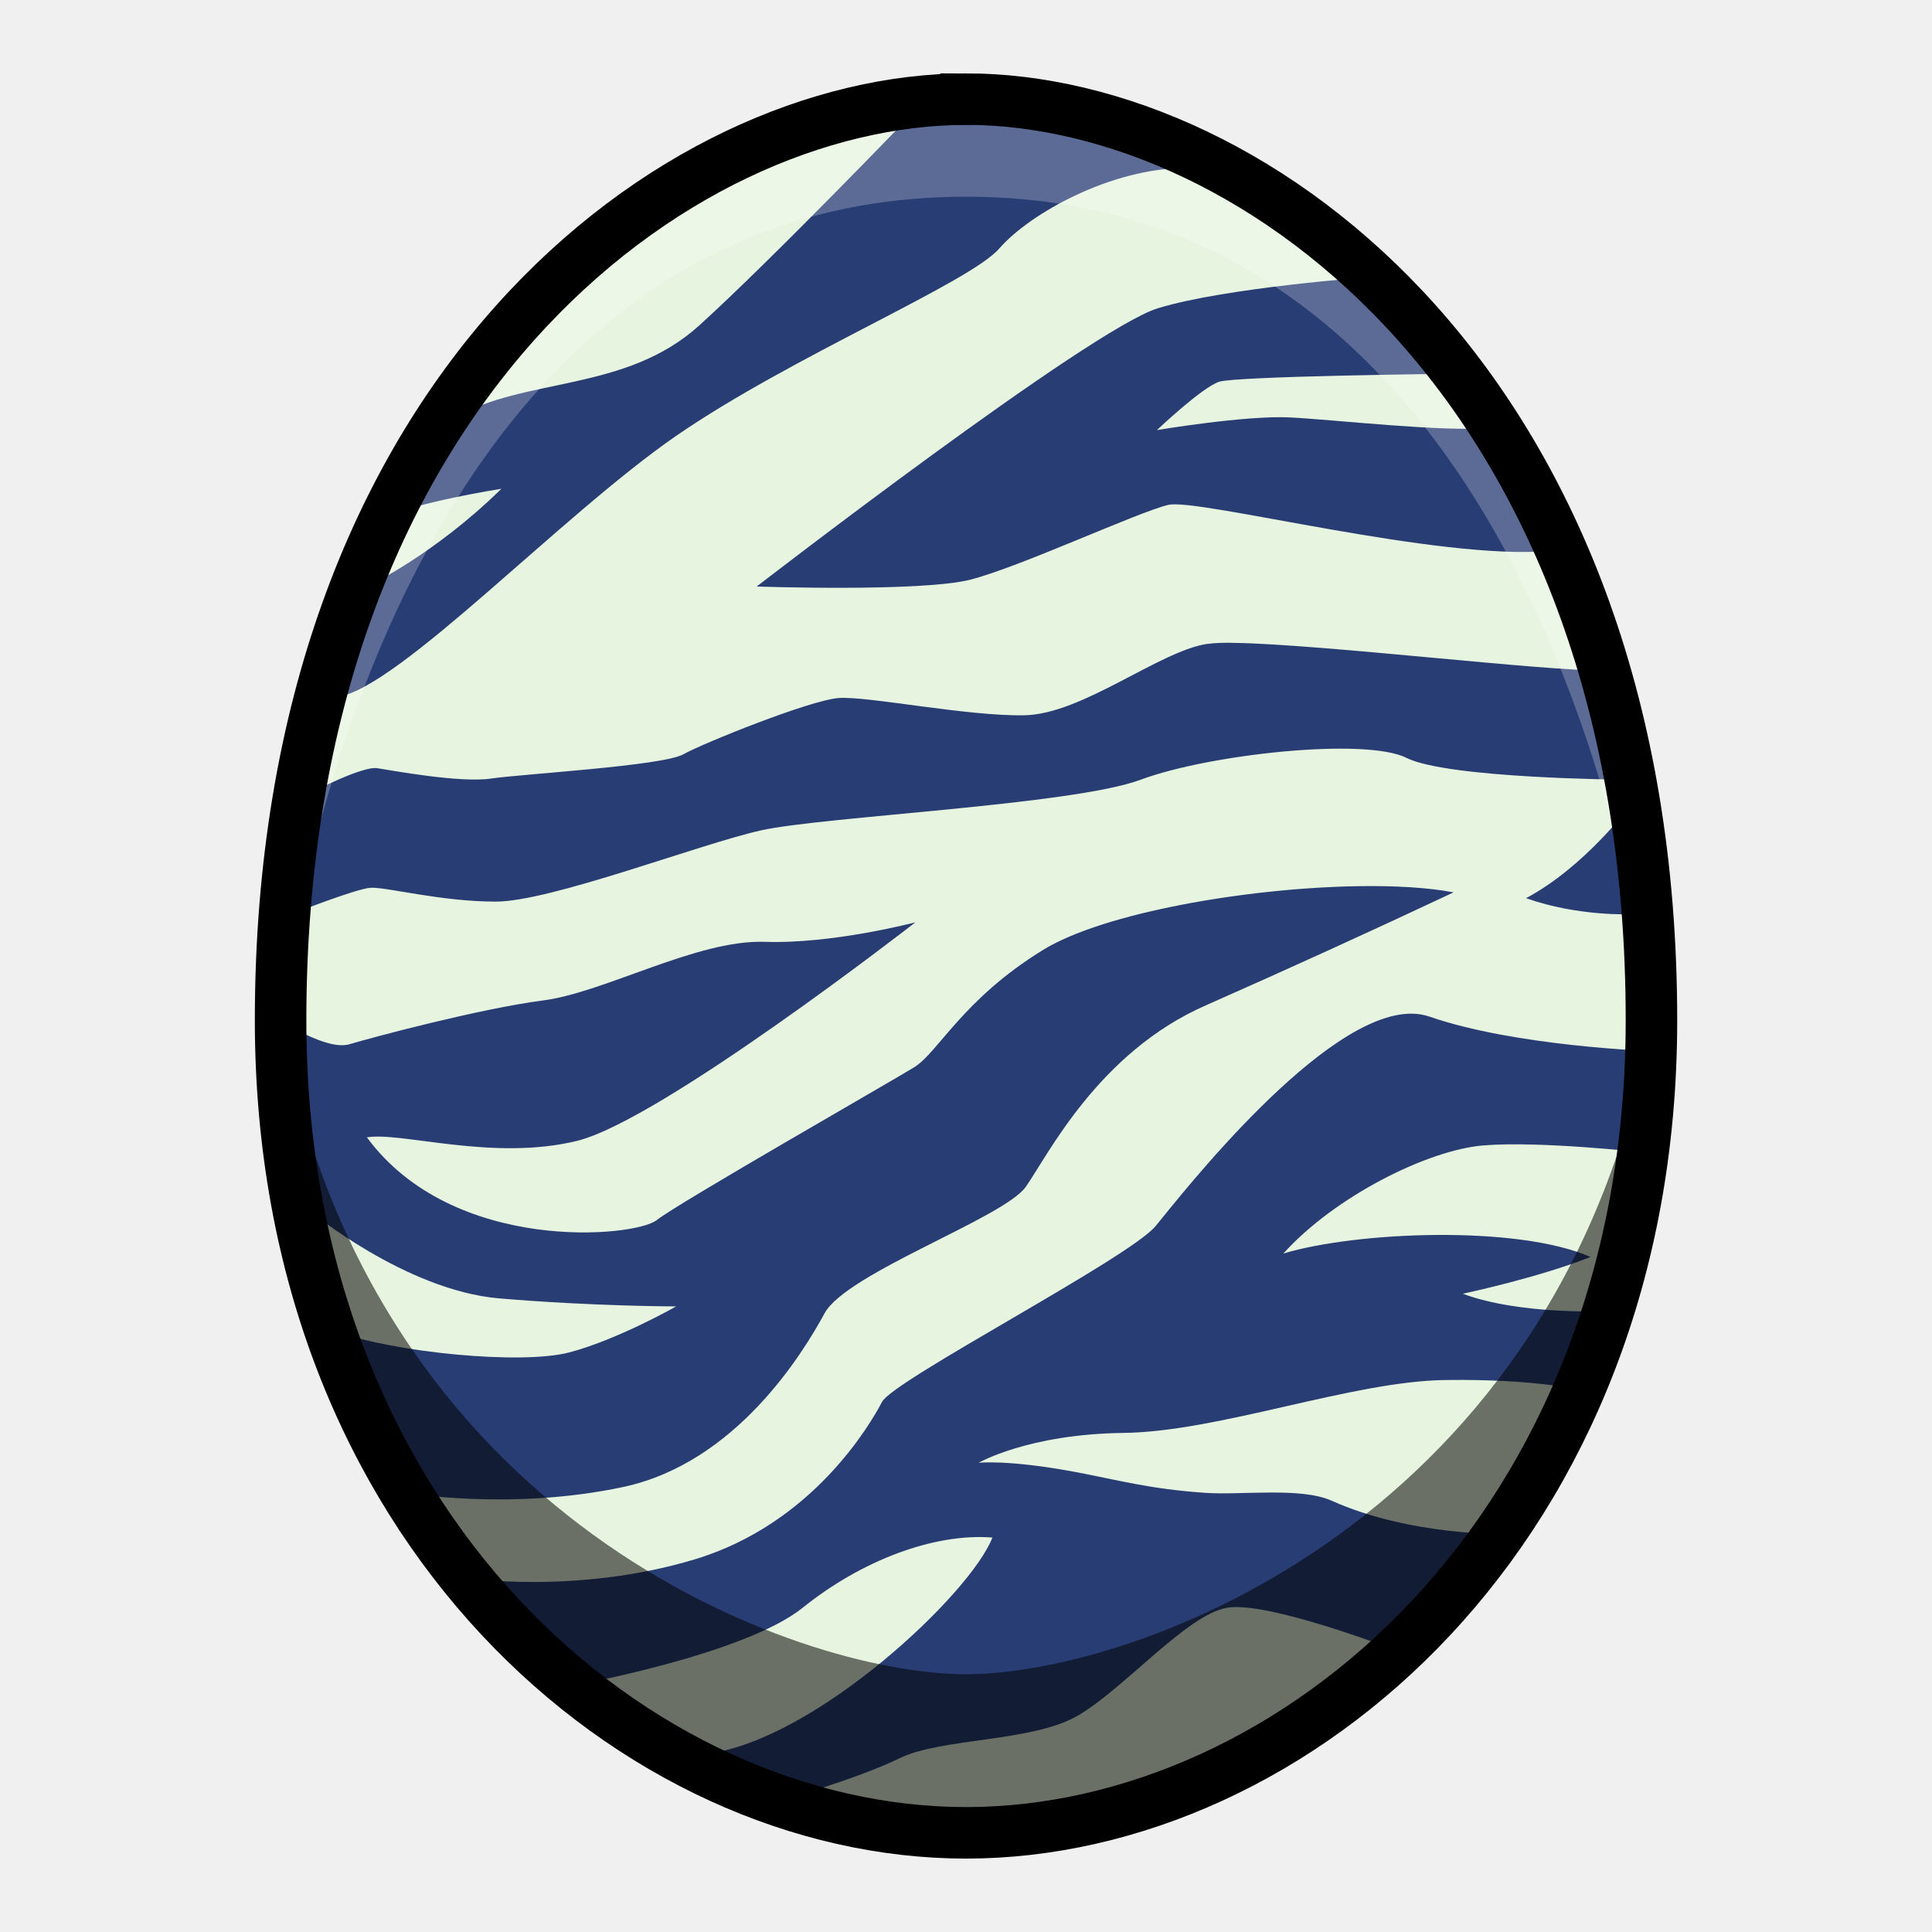
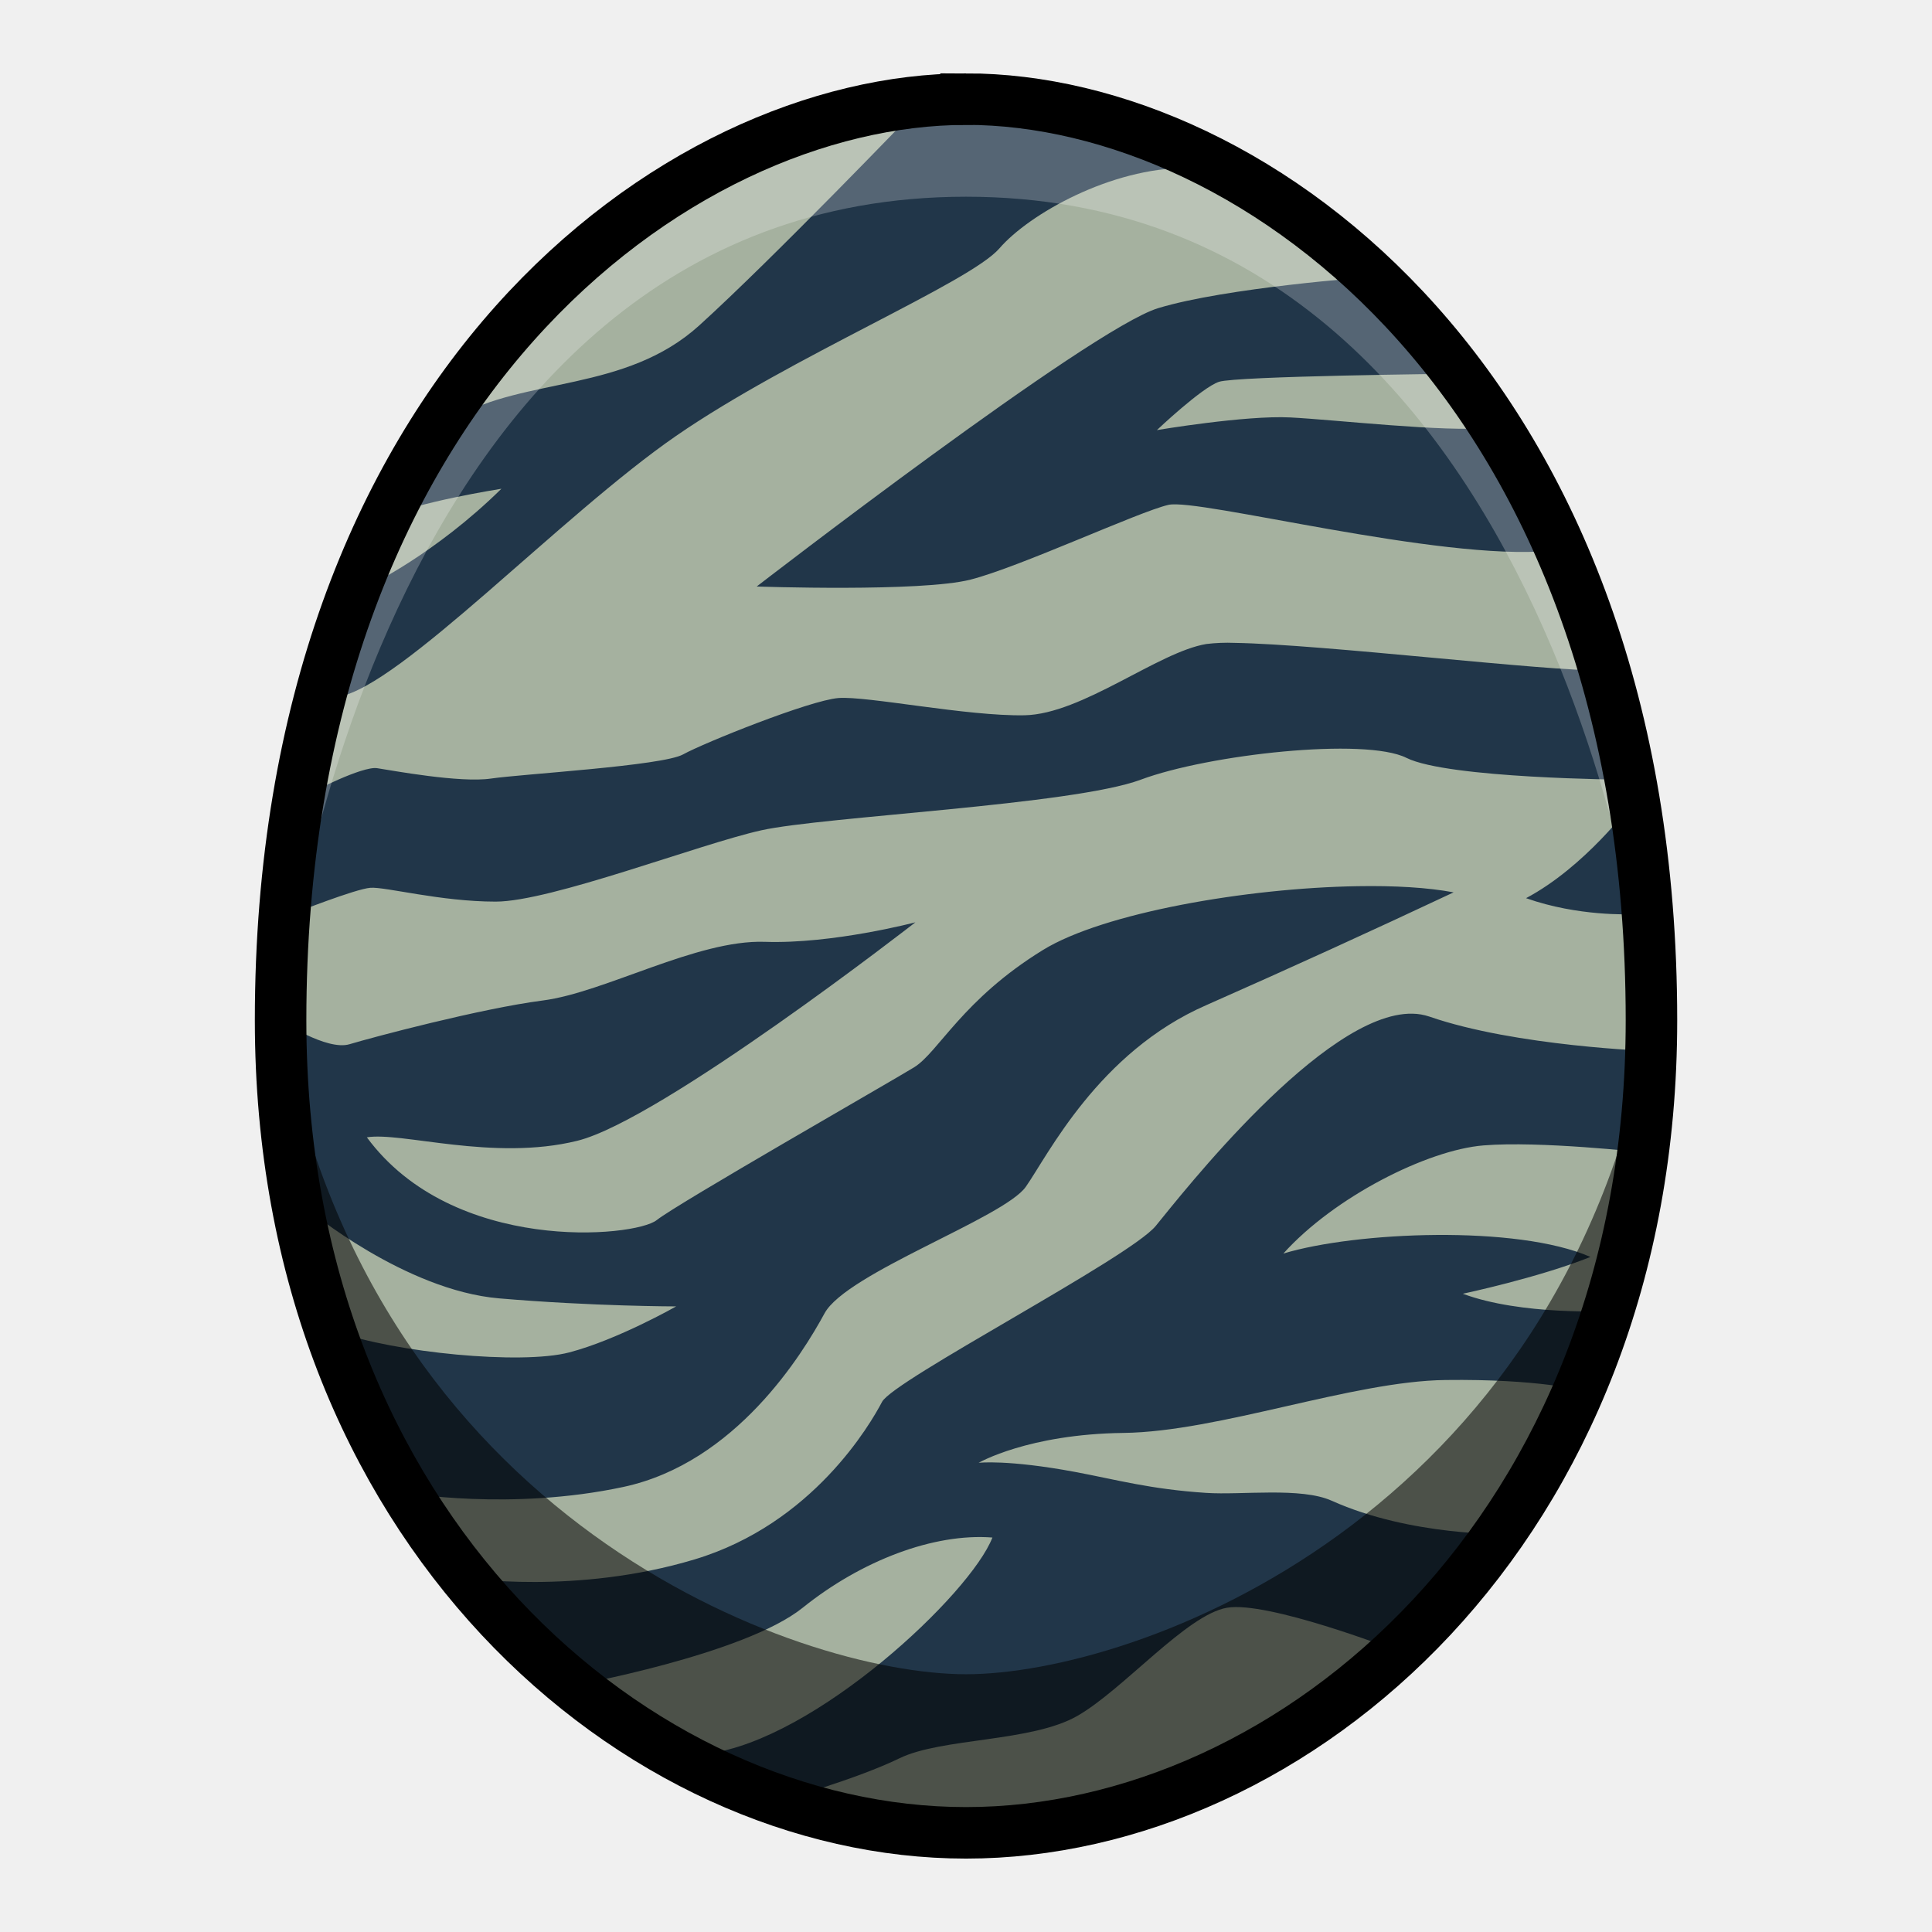
<svg xmlns="http://www.w3.org/2000/svg" viewBox="0 0 39.687 39.687">
-   <path d="M19.844 2.037c-5.953 0-14.08 5.976-14.08 18.922 0 10.441 7.34 16.691 14.08 16.691s14.08-6.25 14.08-16.691c0-12.946-8.127-18.923-14.08-18.923z" fill="#e7f4df" />
-   <path d="M19.256 2.286c-.316.008-.5.03-.5.03s-2.881 3-4.393 4.37-3.59 1.062-5.008 1.889L7.937 10.63c.567-.307 2.363-.59 2.363-.59-1.37 1.347-2.717 1.985-2.717 1.985l-.638 2.29c1.276-.212 4.583-3.732 6.945-5.362 2.363-1.63 6.024-3.142 6.639-3.85.614-.71 2.291-1.654 3.85-1.654-2.02-1.099-4.172-1.187-5.123-1.163zm8.88 3.407s-2.954.213-4.348.638c-1.393.425-8.244 5.717-8.244 5.717s3.378.118 4.394-.142 3.449-1.393 4.063-1.535c.614-.142 5.575 1.157 7.843.944l-1.252-2.527c-.898.094-3.166-.166-4.087-.213-.921-.047-2.74.26-2.74.26s.921-.874 1.275-.992c.355-.118 4.796-.165 4.796-.165l-1.7-1.985zm-2.775 7.513a3.63 3.63 0 0 0-.58.023c-.993.165-2.552 1.44-3.733 1.464-1.181.024-3.236-.4-3.826-.354-.591.048-2.765.922-3.19 1.158-.425.236-3.307.402-3.945.496s-2.032-.166-2.339-.213c-.307-.047-1.346.496-1.346.496l-.354 2.48s1.251-.495 1.559-.519c.307-.024 1.44.284 2.575.284 1.134 0 4.181-1.181 5.457-1.465 1.275-.283 6.402-.52 7.795-1.04 1.394-.52 4.607-.873 5.457-.448.851.425 4.488.448 4.488.448l.119.52s-.94 1.272-2.15 1.914c1.07.38 2.15.33 2.15.33l.401-1.96-.968-3.048c-1.158.02-5.77-.537-7.57-.566zm2.526 4.998c-2.28.037-5.22.547-6.46 1.309-1.654 1.016-2.15 2.102-2.647 2.41-.496.306-4.842 2.787-5.291 3.141-.449.355-4.181.703-5.953-1.701.709-.118 2.598.497 4.323.071 1.725-.425 6.945-4.488 6.945-4.488s-1.701.449-3.095.401c-1.393-.047-3.283 1.04-4.559 1.205-1.276.165-3.496.756-3.969.898-.472.142-1.417-.49-1.417-.49l.567 3.891s1.984 1.654 3.921 1.82c1.937.165 3.638.165 3.638.165s-1.204.685-2.196.945c-.993.26-3.592 0-4.773-.425l1.394 3.307s2.174.378 4.489-.118 3.685-2.74 4.134-3.567c.449-.827 3.685-1.961 4.134-2.599.449-.638 1.488-2.764 3.709-3.732a235.68 235.68 0 0 0 5.079-2.316c-.526-.1-1.213-.14-1.973-.127zm1.127 2.619c-1.825-.037-4.763 3.739-5.273 4.36-.543.66-5.386 3.165-5.622 3.614-.236.449-1.418 2.504-3.85 3.236-2.434.733-4.725.378-4.725.378l2.197 2.22s3.544-.637 4.748-1.605c1.205-.969 2.693-1.536 3.897-1.442-.448 1.158-3.637 4.158-5.858 4.441l1.56.945s1.512-.425 2.386-.85c.874-.426 2.716-.33 3.66-.874.946-.543 2.245-2.079 3.072-2.22.827-.142 3.402.85 3.402.85l2.339-2.363s-1.961.047-3.591-.685c-.63-.283-1.848-.113-2.577-.161-1.157-.076-1.836-.27-2.691-.43-1.394-.26-1.985-.188-1.985-.188s1.016-.59 2.977-.614c1.96-.024 4.7-1.064 6.614-1.087 1.914-.024 2.788.213 2.788.213l.567-1.63s-1.795.094-3-.355c0 0 1.559-.33 2.622-.756-1.512-.661-4.82-.52-6.308-.07 1.04-1.158 2.953-2.127 4.11-2.221 1.158-.095 3.26.142 3.26.142l.19-2.08s-2.787-.094-4.56-.708a1.13 1.13 0 0 0-.349-.06z" fill="#283d74" />
+   <path d="M19.844 2.037c-5.953 0-14.08 5.976-14.08 18.922 0 10.441 7.34 16.691 14.08 16.691s14.08-6.25 14.08-16.691c0-12.946-8.127-18.923-14.08-18.923z" fill="#a5b19f" />
+   <path d="M19.256 2.286c-.316.008-.5.03-.5.03s-2.881 3-4.393 4.37-3.59 1.062-5.008 1.889L7.937 10.63c.567-.307 2.363-.59 2.363-.59-1.37 1.347-2.717 1.985-2.717 1.985l-.638 2.29c1.276-.212 4.583-3.732 6.945-5.362 2.363-1.63 6.024-3.142 6.639-3.85.614-.71 2.291-1.654 3.85-1.654-2.02-1.099-4.172-1.187-5.123-1.163zm8.88 3.407s-2.954.213-4.348.638c-1.393.425-8.244 5.717-8.244 5.717s3.378.118 4.394-.142 3.449-1.393 4.063-1.535c.614-.142 5.575 1.157 7.843.944l-1.252-2.527c-.898.094-3.166-.166-4.087-.213-.921-.047-2.74.26-2.74.26s.921-.874 1.275-.992c.355-.118 4.796-.165 4.796-.165l-1.7-1.985zm-2.775 7.513a3.63 3.63 0 0 0-.58.023c-.993.165-2.552 1.44-3.733 1.464-1.181.024-3.236-.4-3.826-.354-.591.048-2.765.922-3.19 1.158-.425.236-3.307.402-3.945.496s-2.032-.166-2.339-.213c-.307-.047-1.346.496-1.346.496l-.354 2.48s1.251-.495 1.559-.519c.307-.024 1.44.284 2.575.284 1.134 0 4.181-1.181 5.457-1.465 1.275-.283 6.402-.52 7.795-1.04 1.394-.52 4.607-.873 5.457-.448.851.425 4.488.448 4.488.448l.119.52s-.94 1.272-2.15 1.914c1.07.38 2.15.33 2.15.33l.401-1.96-.968-3.048c-1.158.02-5.77-.537-7.57-.566zm2.526 4.998c-2.28.037-5.22.547-6.46 1.309-1.654 1.016-2.15 2.102-2.647 2.41-.496.306-4.842 2.787-5.291 3.141-.449.355-4.181.703-5.953-1.701.709-.118 2.598.497 4.323.071 1.725-.425 6.945-4.488 6.945-4.488s-1.701.449-3.095.401c-1.393-.047-3.283 1.04-4.559 1.205-1.276.165-3.496.756-3.969.898-.472.142-1.417-.49-1.417-.49l.567 3.891s1.984 1.654 3.921 1.82c1.937.165 3.638.165 3.638.165s-1.204.685-2.196.945c-.993.26-3.592 0-4.773-.425l1.394 3.307s2.174.378 4.489-.118 3.685-2.74 4.134-3.567c.449-.827 3.685-1.961 4.134-2.599.449-.638 1.488-2.764 3.709-3.732a235.68 235.68 0 0 0 5.079-2.316c-.526-.1-1.213-.14-1.973-.127zm1.127 2.619c-1.825-.037-4.763 3.739-5.273 4.36-.543.66-5.386 3.165-5.622 3.614-.236.449-1.418 2.504-3.85 3.236-2.434.733-4.725.378-4.725.378l2.197 2.22s3.544-.637 4.748-1.605c1.205-.969 2.693-1.536 3.897-1.442-.448 1.158-3.637 4.158-5.858 4.441l1.56.945s1.512-.425 2.386-.85c.874-.426 2.716-.33 3.66-.874.946-.543 2.245-2.079 3.072-2.22.827-.142 3.402.85 3.402.85l2.339-2.363s-1.961.047-3.591-.685c-.63-.283-1.848-.113-2.577-.161-1.157-.076-1.836-.27-2.691-.43-1.394-.26-1.985-.188-1.985-.188s1.016-.59 2.977-.614c1.96-.024 4.7-1.064 6.614-1.087 1.914-.024 2.788.213 2.788.213l.567-1.63s-1.795.094-3-.355c0 0 1.559-.33 2.622-.756-1.512-.661-4.82-.52-6.308-.07 1.04-1.158 2.953-2.127 4.11-2.221 1.158-.095 3.26.142 3.26.142l.19-2.08s-2.787-.094-4.56-.708a1.13 1.13 0 0 0-.349-.06z" fill="#213649" />
  <path d="M19.844 2.037c-8.886 0-14.08 9.48-14.08 18.922 0 0 1.718-16.918 14.08-16.918s14.08 16.918 14.08 16.918c0-9.442-5.195-18.923-14.08-18.923z" opacity=".238" fill="#fff" />
  <path d="M5.764 20.959c.25 12.682 10.938 16.691 14.08 16.691 3.141 0 13.83-4.009 14.08-16.691-1.822 10.27-10.607 13.433-14.08 13.433-3.474 0-12.258-3.164-14.08-13.433z" opacity=".541" />
  <path d="M19.844 2.037c-5.953 0-14.08 5.976-14.08 18.922 0 10.441 7.34 16.691 14.08 16.691s14.08-6.25 14.08-16.691c0-12.946-8.127-18.923-14.08-18.923z" fill="none" stroke="#000" stroke-width="1.058" />
</svg>
